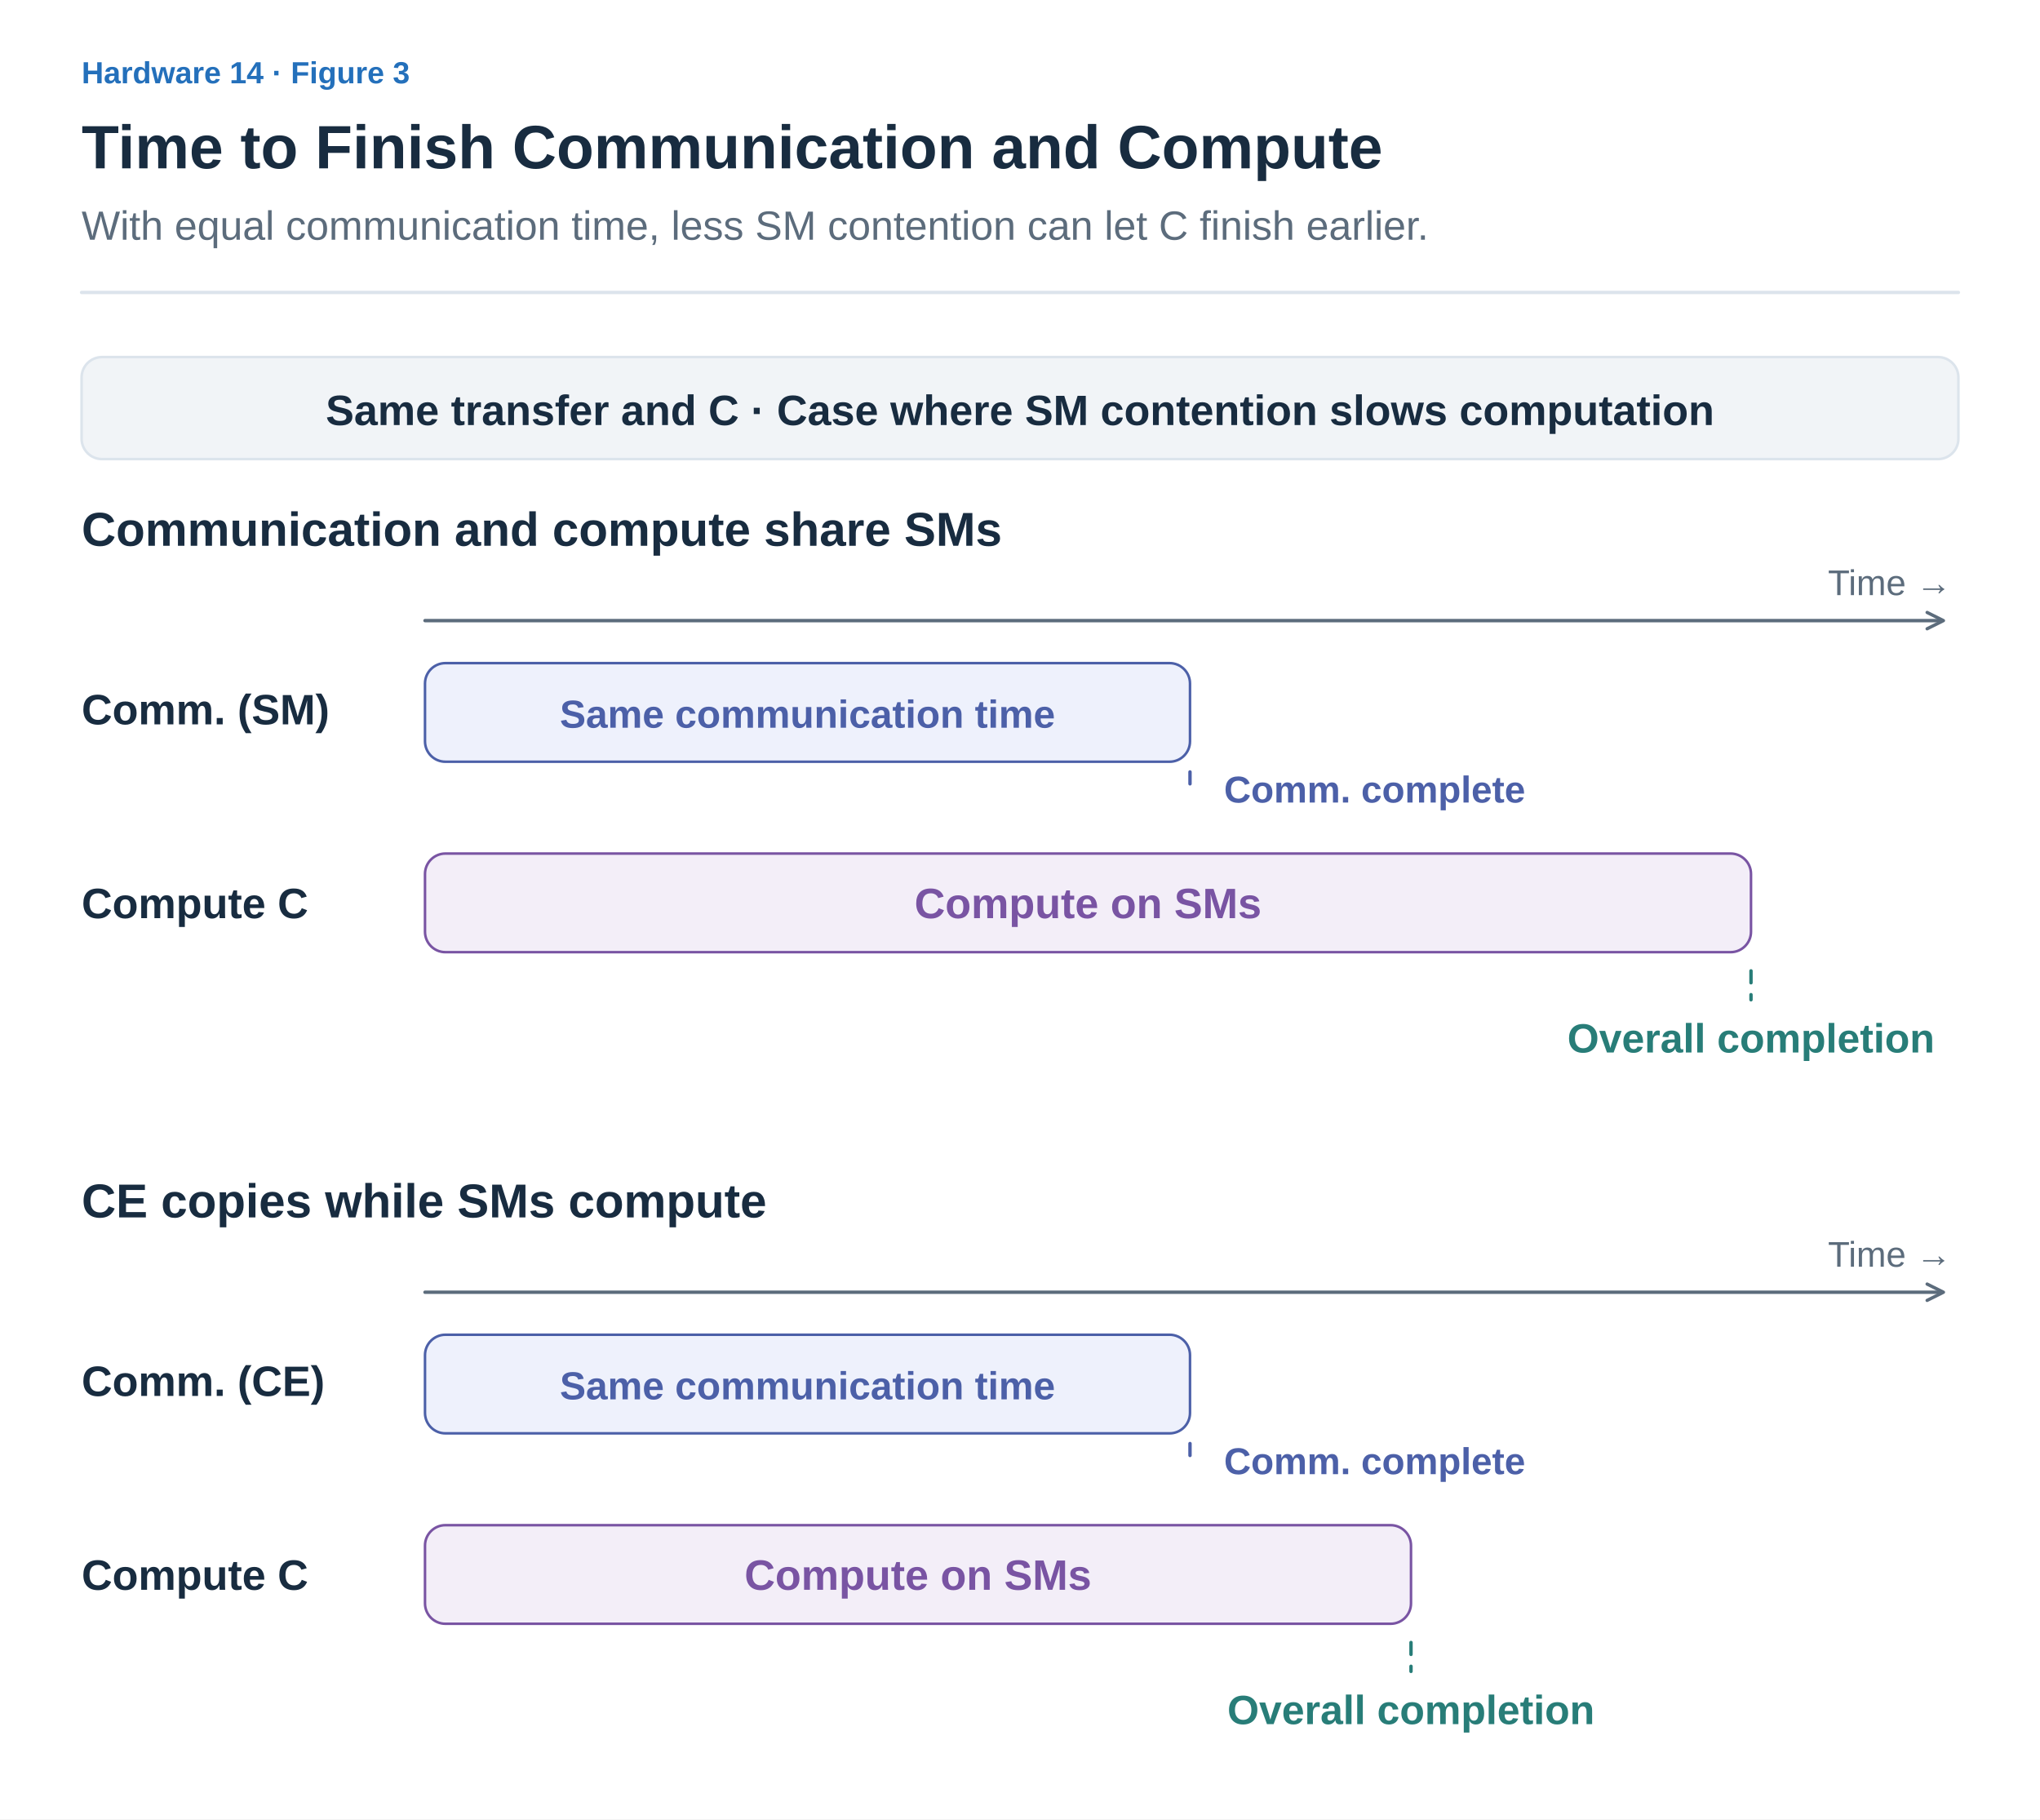
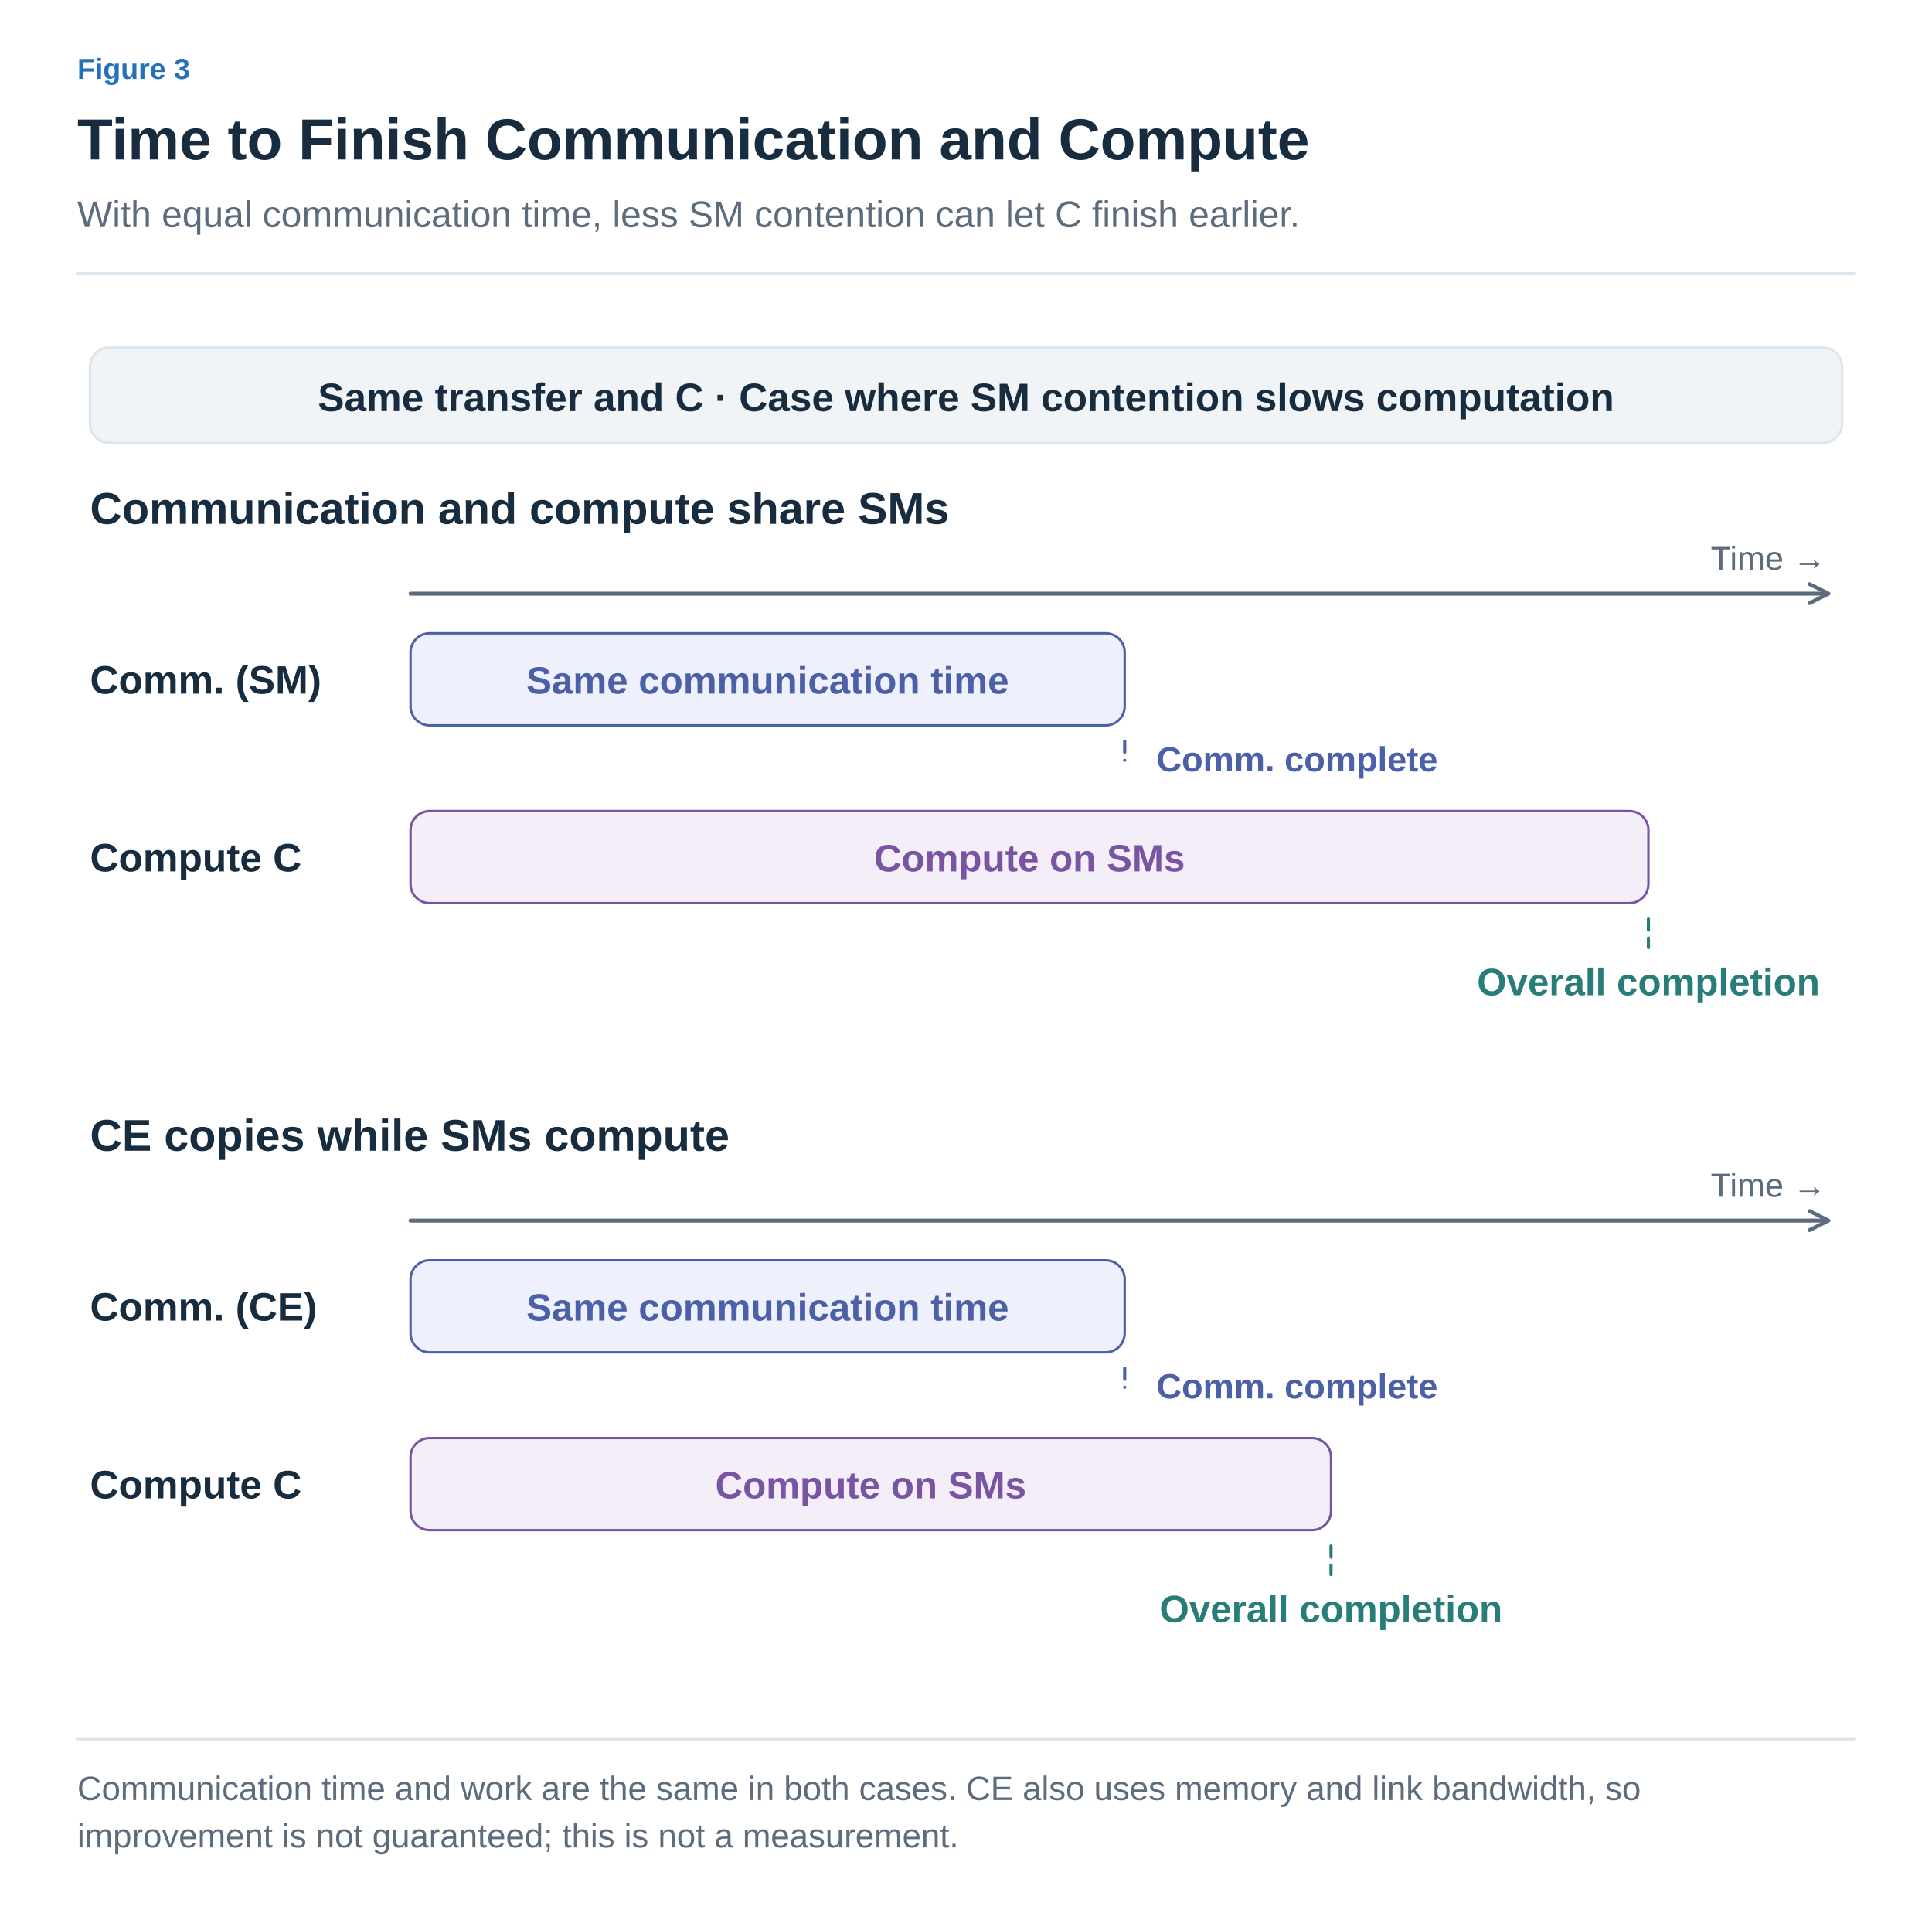
- <svg xmlns="http://www.w3.org/2000/svg" width="1200" height="1070" viewBox="0 0 1200 1070" role="img" aria-labelledby="title desc">
+ <svg xmlns="http://www.w3.org/2000/svg" width="1200" height="1188" viewBox="0 0 1200 1188" role="img" aria-labelledby="title desc">
  <defs>
-     <marker id="muted" viewBox="0 0 10 10" refX="8" refY="5" markerWidth="6" markerHeight="6" orient="auto">
+     <marker id="arrow-ink" viewBox="0 0 10 10" refX="8" refY="5" markerWidth="6" markerHeight="6" orient="auto">
+       <path d="M1 1 L9 5 L1 9" fill="none" stroke="#182C40" stroke-width="1.6" />
+     </marker>
+     <marker id="arrow-muted" viewBox="0 0 10 10" refX="8" refY="5" markerWidth="6" markerHeight="6" orient="auto">
      <path d="M1 1 L9 5 L1 9" fill="none" stroke="#5C6C7C" stroke-width="1.6" />
    </marker>
-     <marker id="blue" viewBox="0 0 10 10" refX="8" refY="5" markerWidth="6" markerHeight="6" orient="auto">
+     <marker id="arrow-line" viewBox="0 0 10 10" refX="8" refY="5" markerWidth="6" markerHeight="6" orient="auto">
+       <path d="M1 1 L9 5 L1 9" fill="none" stroke="#DCE4EC" stroke-width="1.6" />
+     </marker>
+     <marker id="arrow-paper" viewBox="0 0 10 10" refX="8" refY="5" markerWidth="6" markerHeight="6" orient="auto">
+       <path d="M1 1 L9 5 L1 9" fill="none" stroke="#FFFFFF" stroke-width="1.6" />
+     </marker>
+     <marker id="arrow-blue" viewBox="0 0 10 10" refX="8" refY="5" markerWidth="6" markerHeight="6" orient="auto">
      <path d="M1 1 L9 5 L1 9" fill="none" stroke="#2470BB" stroke-width="1.6" />
    </marker>
-     <marker id="orange" viewBox="0 0 10 10" refX="8" refY="5" markerWidth="6" markerHeight="6" orient="auto">
+     <marker id="arrow-teal" viewBox="0 0 10 10" refX="8" refY="5" markerWidth="6" markerHeight="6" orient="auto">
+       <path d="M1 1 L9 5 L1 9" fill="none" stroke="#287D78" stroke-width="1.6" />
+     </marker>
+     <marker id="arrow-orange" viewBox="0 0 10 10" refX="8" refY="5" markerWidth="6" markerHeight="6" orient="auto">
      <path d="M1 1 L9 5 L1 9" fill="none" stroke="#B55B22" stroke-width="1.6" />
    </marker>
-     <marker id="teal" viewBox="0 0 10 10" refX="8" refY="5" markerWidth="6" markerHeight="6" orient="auto">
-       <path d="M1 1 L9 5 L1 9" fill="none" stroke="#287D78" stroke-width="1.6" />
-     </marker>
-     <marker id="purple" viewBox="0 0 10 10" refX="8" refY="5" markerWidth="6" markerHeight="6" orient="auto">
+     <marker id="arrow-purple" viewBox="0 0 10 10" refX="8" refY="5" markerWidth="6" markerHeight="6" orient="auto">
      <path d="M1 1 L9 5 L1 9" fill="none" stroke="#7954A3" stroke-width="1.6" />
    </marker>
-     <marker id="comm" viewBox="0 0 10 10" refX="8" refY="5" markerWidth="6" markerHeight="6" orient="auto">
+     <marker id="arrow-gray" viewBox="0 0 10 10" refX="8" refY="5" markerWidth="6" markerHeight="6" orient="auto">
+       <path d="M1 1 L9 5 L1 9" fill="none" stroke="#657789" stroke-width="1.6" />
+     </marker>
+     <marker id="arrow-red" viewBox="0 0 10 10" refX="8" refY="5" markerWidth="6" markerHeight="6" orient="auto">
+       <path d="M1 1 L9 5 L1 9" fill="none" stroke="#B34242" stroke-width="1.6" />
+     </marker>
+     <marker id="arrow-indigo" viewBox="0 0 10 10" refX="8" refY="5" markerWidth="6" markerHeight="6" orient="auto">
      <path d="M1 1 L9 5 L1 9" fill="none" stroke="#4C60A8" stroke-width="1.6" />
+     </marker>
+     <marker id="arrow-slate" viewBox="0 0 10 10" refX="8" refY="5" markerWidth="6" markerHeight="6" orient="auto">
+       <path d="M1 1 L9 5 L1 9" fill="none" stroke="#8191A0" stroke-width="1.6" />
+     </marker>
+     <marker id="arrow-surface" viewBox="0 0 10 10" refX="8" refY="5" markerWidth="6" markerHeight="6" orient="auto">
+       <path d="M1 1 L9 5 L1 9" fill="none" stroke="#F8FAFC" stroke-width="1.6" />
    </marker>
  </defs>
  <style>text{font-family:Arial,"Apple SD Gothic Neo","Noto Sans KR",sans-serif}text[font-family]{font-family:Menlo,Consolas,monospace}path{stroke-linecap:round;stroke-linejoin:round}</style>
-   <rect width="1200" height="1070" fill="white" />
-   <text x="48" y="49" fill="#2470BB" font-size="18" font-weight="600" text-anchor="start">Hardware 14 · Figure 3</text>
-   <text x="48" y="99" fill="#182C40" font-size="36" font-weight="700" text-anchor="start">Time to Finish Communication and Compute</text>
-   <text x="48" y="141" fill="#5C6C7C" font-size="24" font-weight="400" text-anchor="start">With equal communication time, less SM contention can let C finish earlier.</text>
-   <path d="M48,172 H1152" fill="none" stroke="#DCE4EC" stroke-width="2" />
-   <rect x="48" y="210" width="1104" height="60" rx="12" fill="#F1F4F7" stroke="#DCE4EC" stroke-width="1.5" />
-   <text x="600" y="250" fill="#182C40" font-size="25" font-weight="600" text-anchor="middle">Same transfer and C · Case where SM contention slows computation</text>
-   <text x="48" y="321" fill="#182C40" font-size="28" font-weight="700" text-anchor="start">Communication and compute share SMs</text>
-   <path d="M250,365 H1142" fill="none" stroke="#5C6C7C" stroke-width="2" marker-end="url(#muted)" />
-   <text x="1148" y="350" fill="#5C6C7C" font-size="21" font-weight="400" text-anchor="end">Time →</text>
-   <text x="48" y="426" fill="#182C40" font-size="25" font-weight="600" text-anchor="start">Comm. (SM)</text>
-   <rect x="250" y="390" width="450" height="58" rx="12" fill="#EEF1FC" stroke="#4C60A8" stroke-width="1.5" />
-   <text x="475.0" y="428.0" fill="#4C60A8" font-size="23" font-weight="600" text-anchor="middle">Same communication time</text>
-   <path d="M700,454 V467" fill="none" stroke="#4C60A8" stroke-width="2" stroke-dasharray="7 7" />
-   <text x="720" y="472" fill="#4C60A8" font-size="22" font-weight="600" text-anchor="start">Comm. complete</text>
-   <text x="48" y="540" fill="#182C40" font-size="25" font-weight="600" text-anchor="start">Compute C</text>
-   <rect x="250" y="502" width="780" height="58" rx="12" fill="#F3EEF8" stroke="#7954A3" stroke-width="1.5" />
-   <text x="640.0" y="540.0" fill="#7954A3" font-size="25" font-weight="600" text-anchor="middle">Compute on SMs</text>
-   <path d="M1030,571 V588" fill="none" stroke="#287D78" stroke-width="2" stroke-dasharray="7 7" />
-   <text x="1030" y="619" fill="#287D78" font-size="24" font-weight="600" text-anchor="middle">Overall completion</text>
-   <text x="48" y="716" fill="#182C40" font-size="28" font-weight="700" text-anchor="start">CE copies while SMs compute</text>
-   <path d="M250,760 H1142" fill="none" stroke="#5C6C7C" stroke-width="2" marker-end="url(#muted)" />
-   <text x="1148" y="745" fill="#5C6C7C" font-size="21" font-weight="400" text-anchor="end">Time →</text>
-   <text x="48" y="821" fill="#182C40" font-size="25" font-weight="600" text-anchor="start">Comm. (CE)</text>
-   <rect x="250" y="785" width="450" height="58" rx="12" fill="#EEF1FC" stroke="#4C60A8" stroke-width="1.5" />
-   <text x="475.0" y="823.0" fill="#4C60A8" font-size="23" font-weight="600" text-anchor="middle">Same communication time</text>
-   <path d="M700,849 V862" fill="none" stroke="#4C60A8" stroke-width="2" stroke-dasharray="7 7" />
-   <text x="720" y="867" fill="#4C60A8" font-size="22" font-weight="600" text-anchor="start">Comm. complete</text>
-   <text x="48" y="935" fill="#182C40" font-size="25" font-weight="600" text-anchor="start">Compute C</text>
-   <rect x="250" y="897" width="580" height="58" rx="12" fill="#F3EEF8" stroke="#7954A3" stroke-width="1.5" />
-   <text x="540.0" y="935.0" fill="#7954A3" font-size="25" font-weight="600" text-anchor="middle">Compute on SMs</text>
-   <path d="M830,966 V983" fill="none" stroke="#287D78" stroke-width="2" stroke-dasharray="7 7" />
-   <text x="830" y="1014" fill="#287D78" font-size="24" font-weight="600" text-anchor="middle">Overall completion</text>
+   <rect width="100%" height="100%" fill="white" />
+   <text x="48" y="49" fill="#2470BB" font-size="18" font-weight="600" text-anchor="start" data-max-width="1104">Figure 3</text>
+   <text x="48" y="99" fill="#182C40" font-size="36" font-weight="700" text-anchor="start" data-max-width="1104">Time to Finish Communication and Compute</text>
+   <text x="48" y="141" fill="#5C6C7C" font-size="23" font-weight="400" text-anchor="start" data-max-width="1104">With equal communication time, less SM contention can let C finish earlier.</text>
+   <path d="M48,170 H1152" stroke="#DCE4EC" stroke-width="2" />
+   <g transform="translate(48 206) scale(0.9857143)" data-panel="1">
+     <rect x="8" y="10" width="1104" height="60" rx="12" fill="#F1F4F7" stroke="#DCE4EC" stroke-width="1.5" />
+     <text x="560" y="50" fill="#182C40" font-size="25" font-weight="600" text-anchor="middle" data-max-width="1080">Same transfer and C · Case where SM contention slows computation</text>
+     <text x="8" y="121" fill="#182C40" font-size="28" font-weight="700" text-anchor="start" data-max-width="1100">Communication and compute share SMs</text>
+     <path d="M210 165 L1102 165" stroke="#5C6C7C" stroke-width="2.5" fill="none" marker-end="url(#arrow-muted)" />
+     <text x="1102" y="150" fill="#5C6C7C" font-size="21" font-weight="400" text-anchor="end" data-max-width="200">Time →</text>
+     <text x="8" y="228" fill="#182C40" font-size="25" font-weight="600" text-anchor="start" data-max-width="186">Comm. (SM)</text>
+     <rect x="210" y="190" width="450" height="58" rx="12" fill="#EEF1FC" stroke="#4C60A8" stroke-width="1.5" />
+     <text x="435" y="228" fill="#4C60A8" font-size="24" font-weight="600" text-anchor="middle" data-max-width="434">Same communication time</text>
+     <text x="8" y="340" fill="#182C40" font-size="25" font-weight="600" text-anchor="start" data-max-width="186">Compute C</text>
+     <rect x="210" y="302" width="780" height="58" rx="12" fill="#F3EEF8" stroke="#7954A3" stroke-width="1.5" />
+     <text x="600" y="340" fill="#7954A3" font-size="24" font-weight="600" text-anchor="middle" data-max-width="764">Compute on SMs</text>
+     <path d="M660 258 L660 270" stroke="#4C60A8" stroke-width="2" fill="none" stroke-dasharray="7 5" />
+     <text x="680" y="277" fill="#4C60A8" font-size="22" font-weight="600" text-anchor="start" data-max-width="260">Comm. complete</text>
+     <path d="M990 370 L990 388" stroke="#287D78" stroke-width="2" fill="none" stroke-dasharray="7 5" />
+     <text x="990" y="418" fill="#287D78" font-size="24" font-weight="600" text-anchor="middle" data-max-width="260">Overall completion</text>
+     <text x="8" y="516" fill="#182C40" font-size="28" font-weight="700" text-anchor="start" data-max-width="1100">CE copies while SMs compute</text>
+     <path d="M210 560 L1102 560" stroke="#5C6C7C" stroke-width="2.5" fill="none" marker-end="url(#arrow-muted)" />
+     <text x="1102" y="545" fill="#5C6C7C" font-size="21" font-weight="400" text-anchor="end" data-max-width="200">Time →</text>
+     <text x="8" y="623" fill="#182C40" font-size="25" font-weight="600" text-anchor="start" data-max-width="186">Comm. (CE)</text>
+     <rect x="210" y="585" width="450" height="58" rx="12" fill="#EEF1FC" stroke="#4C60A8" stroke-width="1.5" />
+     <text x="435" y="623" fill="#4C60A8" font-size="24" font-weight="600" text-anchor="middle" data-max-width="434">Same communication time</text>
+     <text x="8" y="735" fill="#182C40" font-size="25" font-weight="600" text-anchor="start" data-max-width="186">Compute C</text>
+     <rect x="210" y="697" width="580" height="58" rx="12" fill="#F3EEF8" stroke="#7954A3" stroke-width="1.5" />
+     <text x="500" y="735" fill="#7954A3" font-size="24" font-weight="600" text-anchor="middle" data-max-width="564">Compute on SMs</text>
+     <path d="M660 653 L660 665" stroke="#4C60A8" stroke-width="2" fill="none" stroke-dasharray="7 5" />
+     <text x="680" y="672" fill="#4C60A8" font-size="22" font-weight="600" text-anchor="start" data-max-width="260">Comm. complete</text>
+     <path d="M790 765 L790 783" stroke="#287D78" stroke-width="2" fill="none" stroke-dasharray="7 5" />
+     <text x="790" y="813" fill="#287D78" font-size="24" font-weight="600" text-anchor="middle" data-max-width="260">Overall completion</text>
+   </g>
+   <path d="M48,1079.857 H1152" stroke="#DCE4EC" stroke-width="2" />
+   <text x="48" y="1117.857" fill="#5C6C7C" font-size="21" font-weight="400" text-anchor="start" data-max-width="1104">Communication time and work are the same in both cases. CE also uses memory and link bandwidth, so</text>
+   <text x="48" y="1147.257" fill="#5C6C7C" font-size="21" font-weight="400" text-anchor="start" data-max-width="1104">improvement is not guaranteed; this is not a measurement.</text>
</svg>
